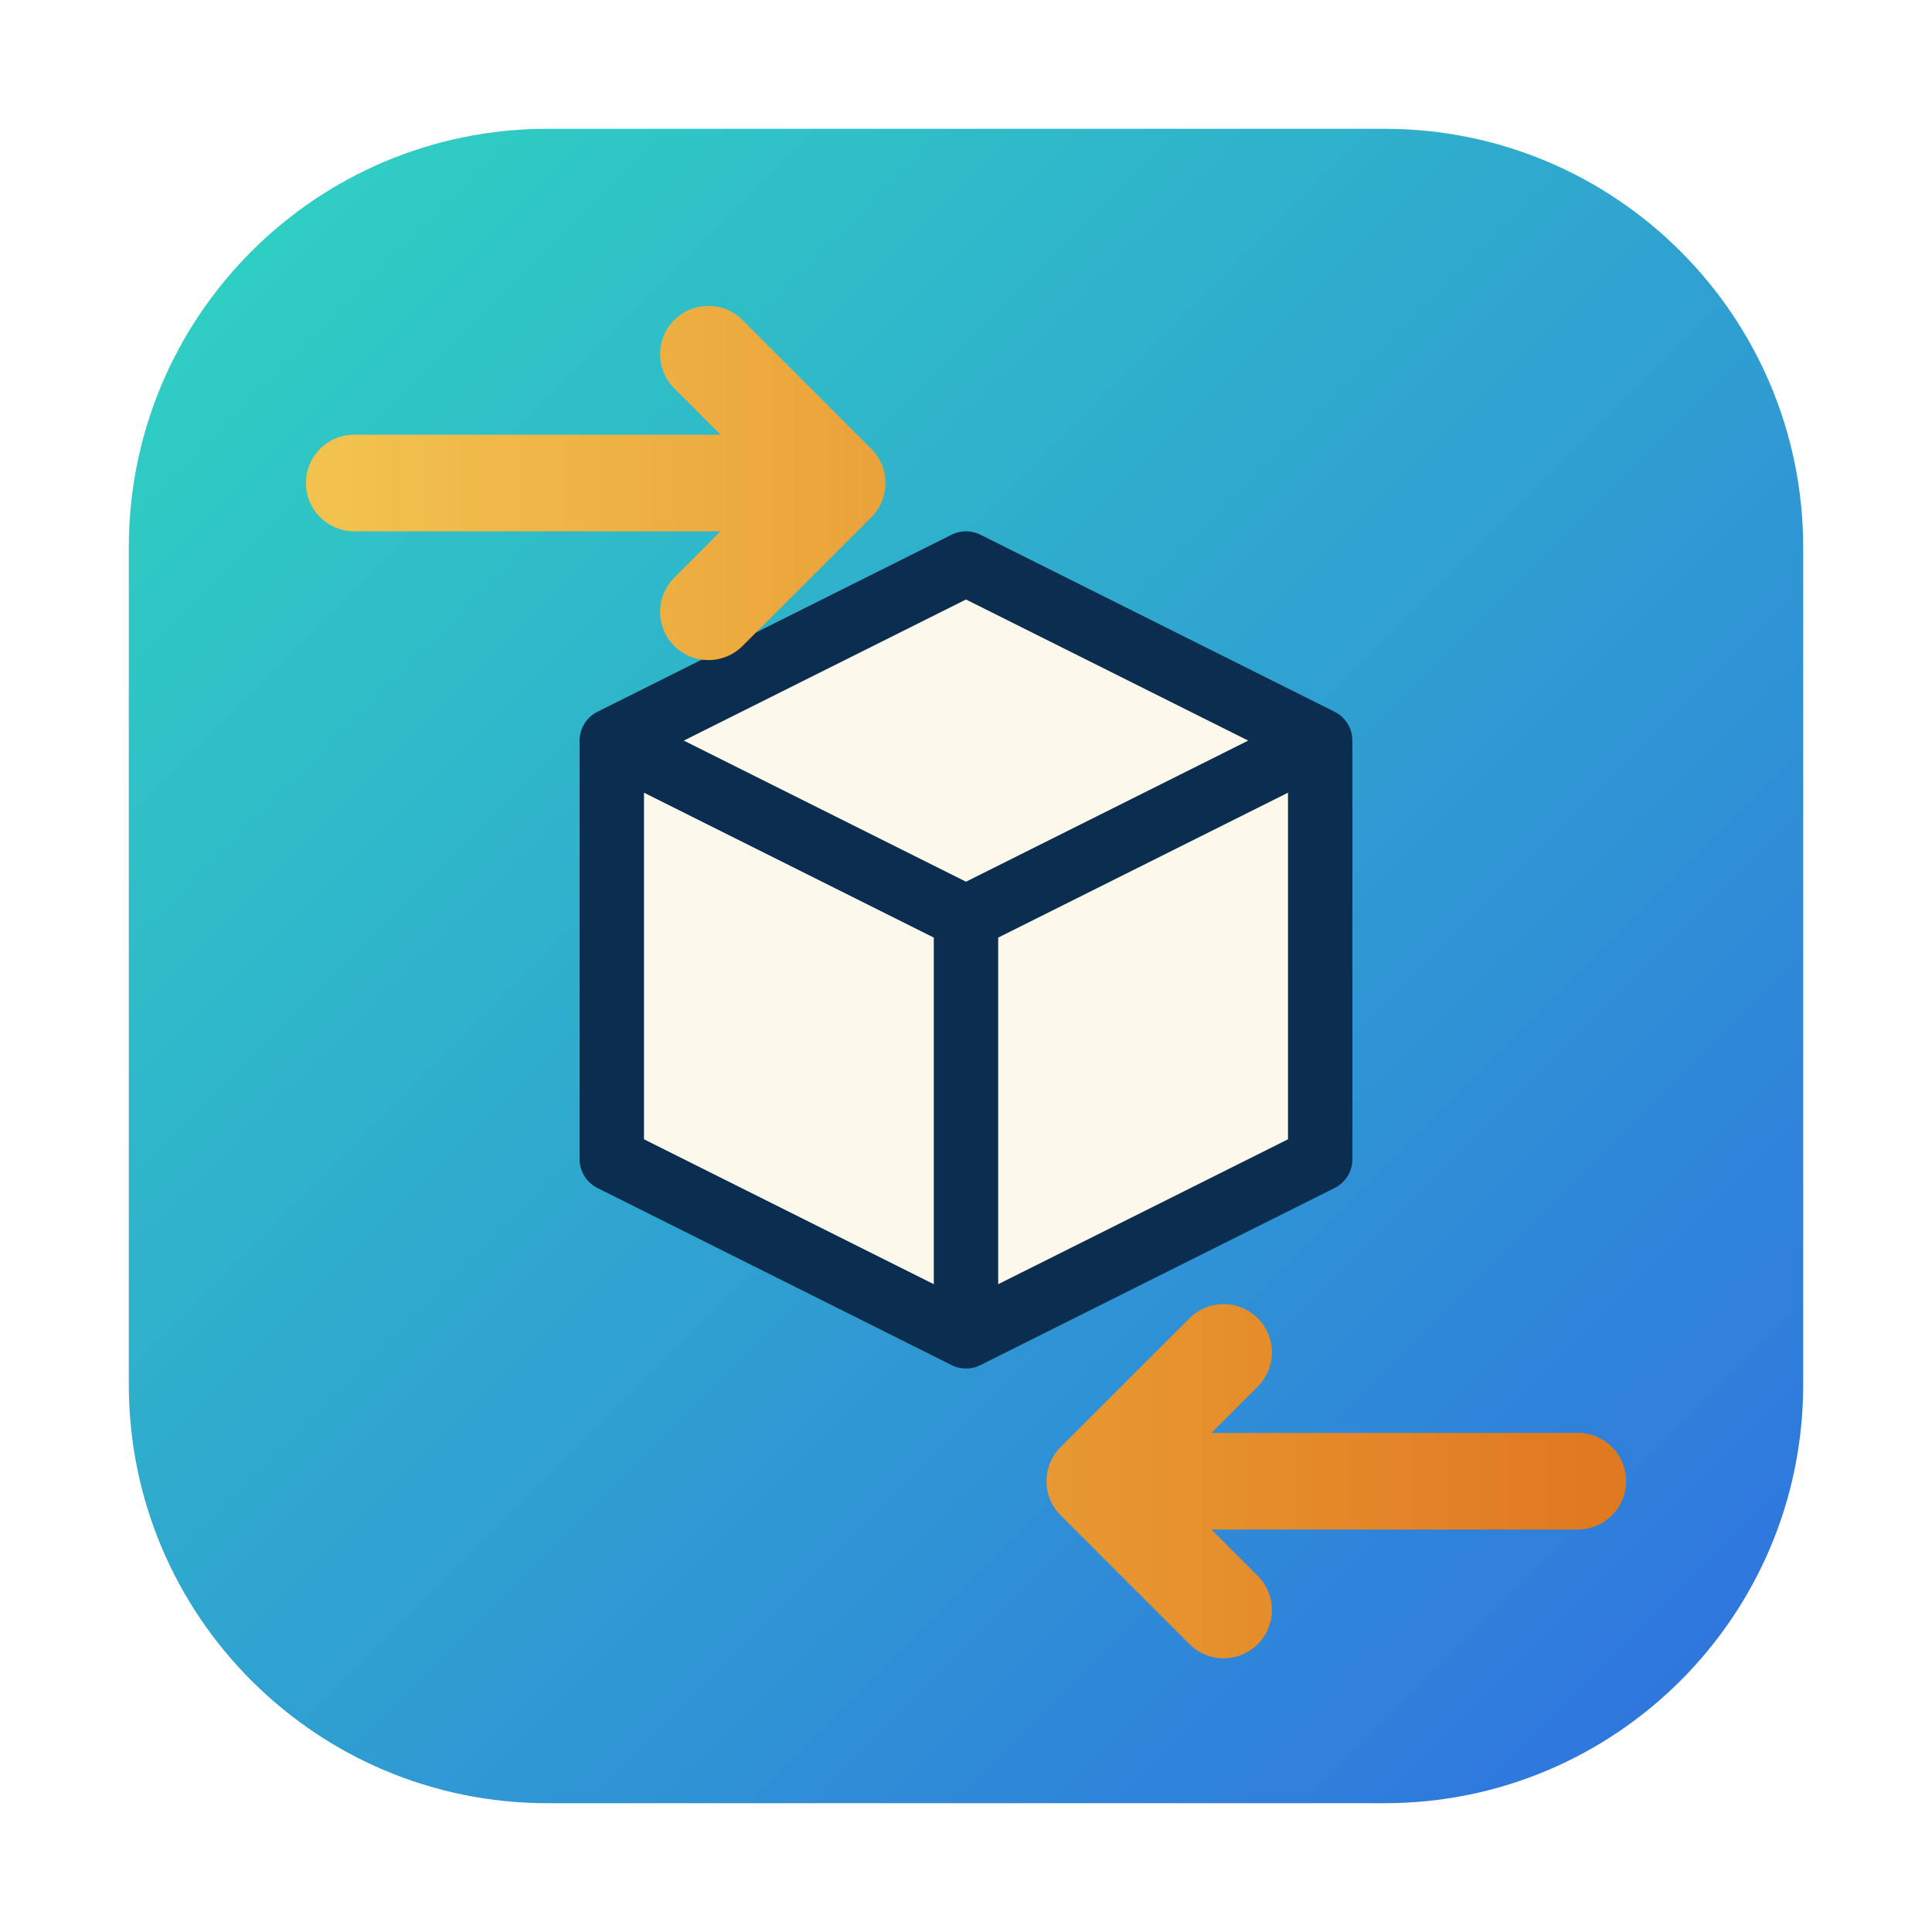
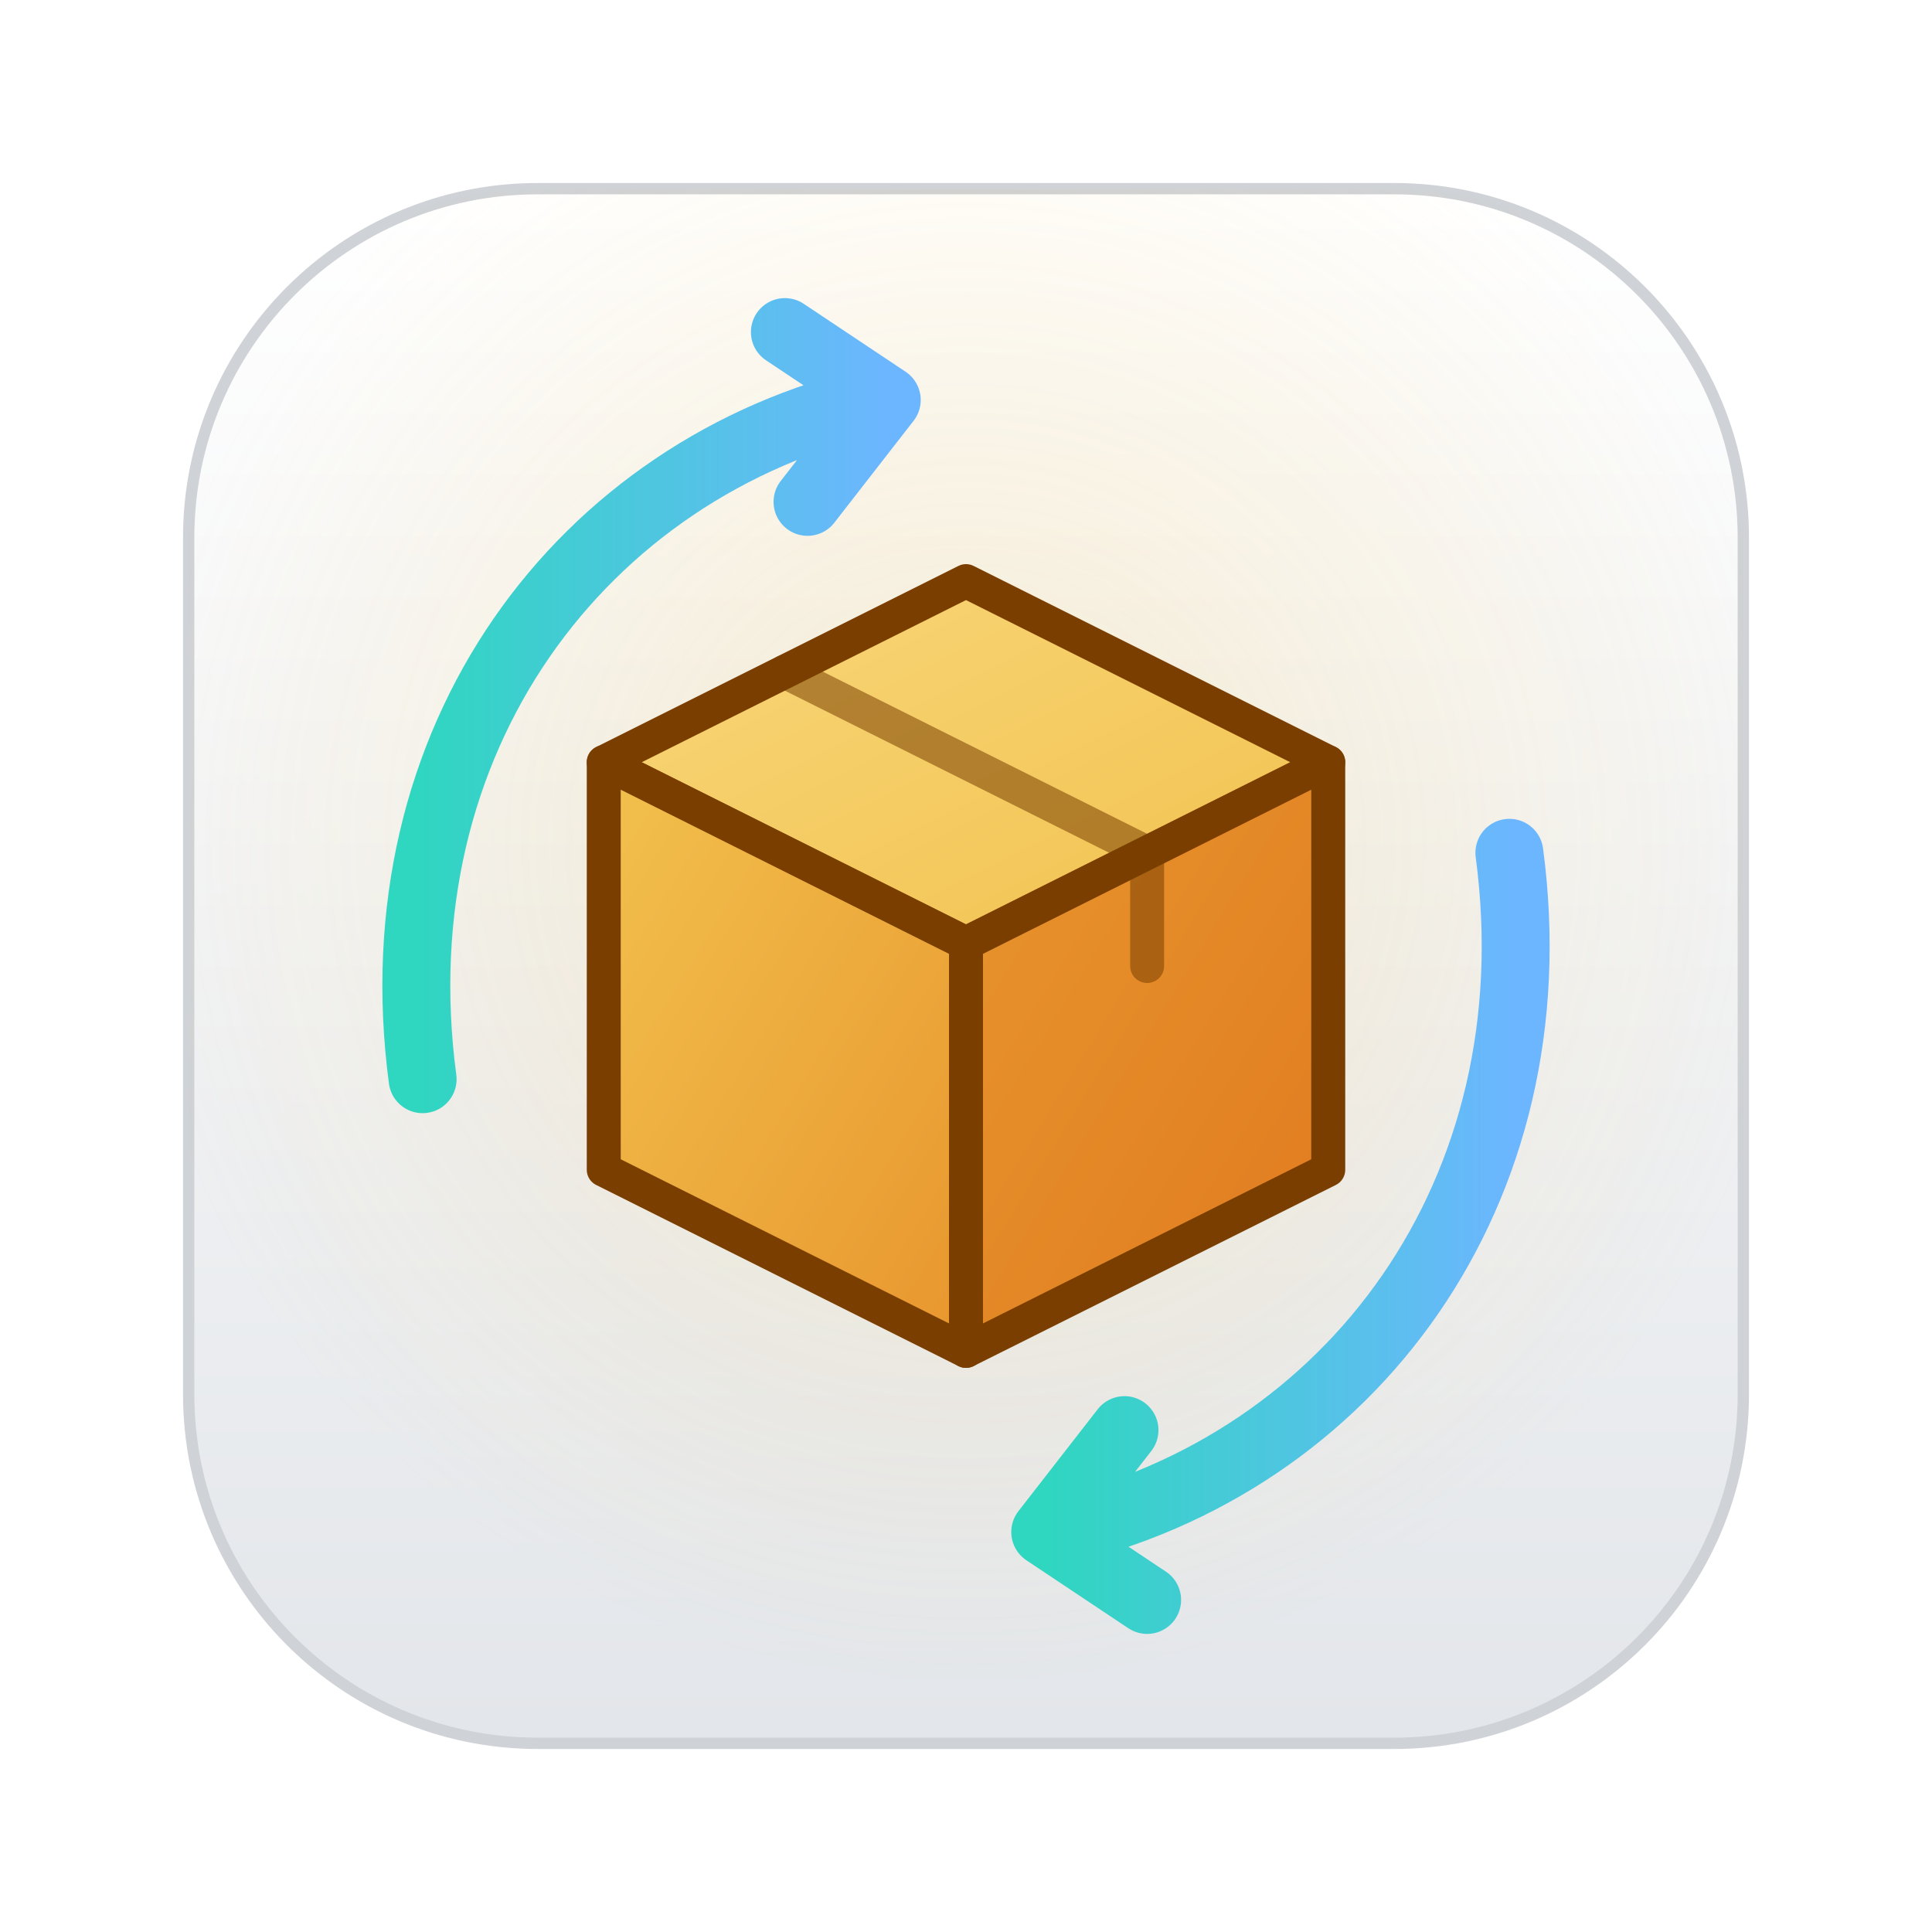
- <svg xmlns="http://www.w3.org/2000/svg" viewBox="0 0 120 120" width="128" height="128" aria-hidden="true">
+ <svg xmlns="http://www.w3.org/2000/svg" viewBox="0 0 1024 1024" width="1024" height="1024">
  <defs>
-     <linearGradient id="hlg" x1="0" y1="0" x2="1" y2="1">
-       <stop offset="0" stop-color="#2fd6c0" />
-       <stop offset="1" stop-color="#2f6fe0" />
+     <linearGradient id="bg" x1="0" y1="0" x2="0" y2="1">
+       <stop offset="0" stop-color="#ffffff" />
+       <stop offset="1" stop-color="#e3e6ea" />
    </linearGradient>
-     <linearGradient id="hla" x1="0" y1="0" x2="1" y2="0">
+     <linearGradient id="hlt" x1="0" y1="0" x2="1" y2="1">
+       <stop offset="0" stop-color="#f8d77a" />
+       <stop offset="1" stop-color="#f2c14e" />
+     </linearGradient>
+     <linearGradient id="hll" x1="0" y1="0" x2="1" y2="1">
      <stop offset="0" stop-color="#f2c14e" />
+       <stop offset="1" stop-color="#e8962e" />
+     </linearGradient>
+     <linearGradient id="hlr" x1="0" y1="0" x2="1" y2="1">
+       <stop offset="0" stop-color="#e8962e" />
      <stop offset="1" stop-color="#e07a1f" />
    </linearGradient>
+     <linearGradient id="hls" x1="0" y1="0" x2="1" y2="0">
+       <stop offset="0" stop-color="#2fd6c0" />
+       <stop offset="1" stop-color="#6cb6ff" />
+     </linearGradient>
+     <radialGradient id="gl" cx=".5" cy=".42" r=".55">
+       <stop offset="0" stop-color="#f2c14e" stop-opacity=".22" />
+       <stop offset="1" stop-color="#f2c14e" stop-opacity="0" />
+     </radialGradient>
  </defs>
-   <rect x="8" y="8" width="104" height="104" rx="26" fill="url(#hlg)" />
-   <path class="lg-tag" d="M38 46l22-11 22 11v26L60 83 38 72z" fill="#fdf8ec" stroke="#0b2d4f" stroke-width="4" stroke-linejoin="round" />
-   <path d="M38 46l22 11 22-11M60 57v26" fill="none" stroke="#0b2d4f" stroke-width="4" stroke-linejoin="round" />
-   <path class="lg-wave" d="M22 30h30M44 22l8 8-8 8M98 92H68M76 84l-8 8 8 8" fill="none" stroke="url(#hla)" stroke-width="6" stroke-linecap="round" stroke-linejoin="round" />
+   <rect x="100" y="100" width="824" height="824" rx="185" fill="url(#bg)" stroke="#cfd2d6" stroke-width="6" />
+   <rect x="100" y="100" width="824" height="824" rx="185" fill="url(#gl)" />
+   <g transform="translate(152 152) scale(6)">
+     <path d="M60 26 92 42 60 58 28 42z" fill="url(#hlt)" stroke="#7a3f00" stroke-width="3" stroke-linejoin="round" />
+     <path d="M28 42 60 58v36L28 78z" fill="url(#hll)" stroke="#7a3f00" stroke-width="3" stroke-linejoin="round" />
+     <path d="M92 42 60 58v36l32-16z" fill="url(#hlr)" stroke="#7a3f00" stroke-width="3" stroke-linejoin="round" />
+     <path d="M44 34l32 16v10" fill="none" stroke="#7a3f00" stroke-width="3" stroke-linecap="round" stroke-linejoin="round" opacity=".55" />
+     <path d="M12 70C8 40 26 16 52 10M44 4l9 6-7 9" fill="none" stroke="url(#hls)" stroke-width="6" stroke-linecap="round" stroke-linejoin="round" />
+     <path d="M108 50c4 30-14 54-40 60M76 116l-9-6 7-9" fill="none" stroke="url(#hls)" stroke-width="6" stroke-linecap="round" stroke-linejoin="round" />
+   </g>
</svg>
